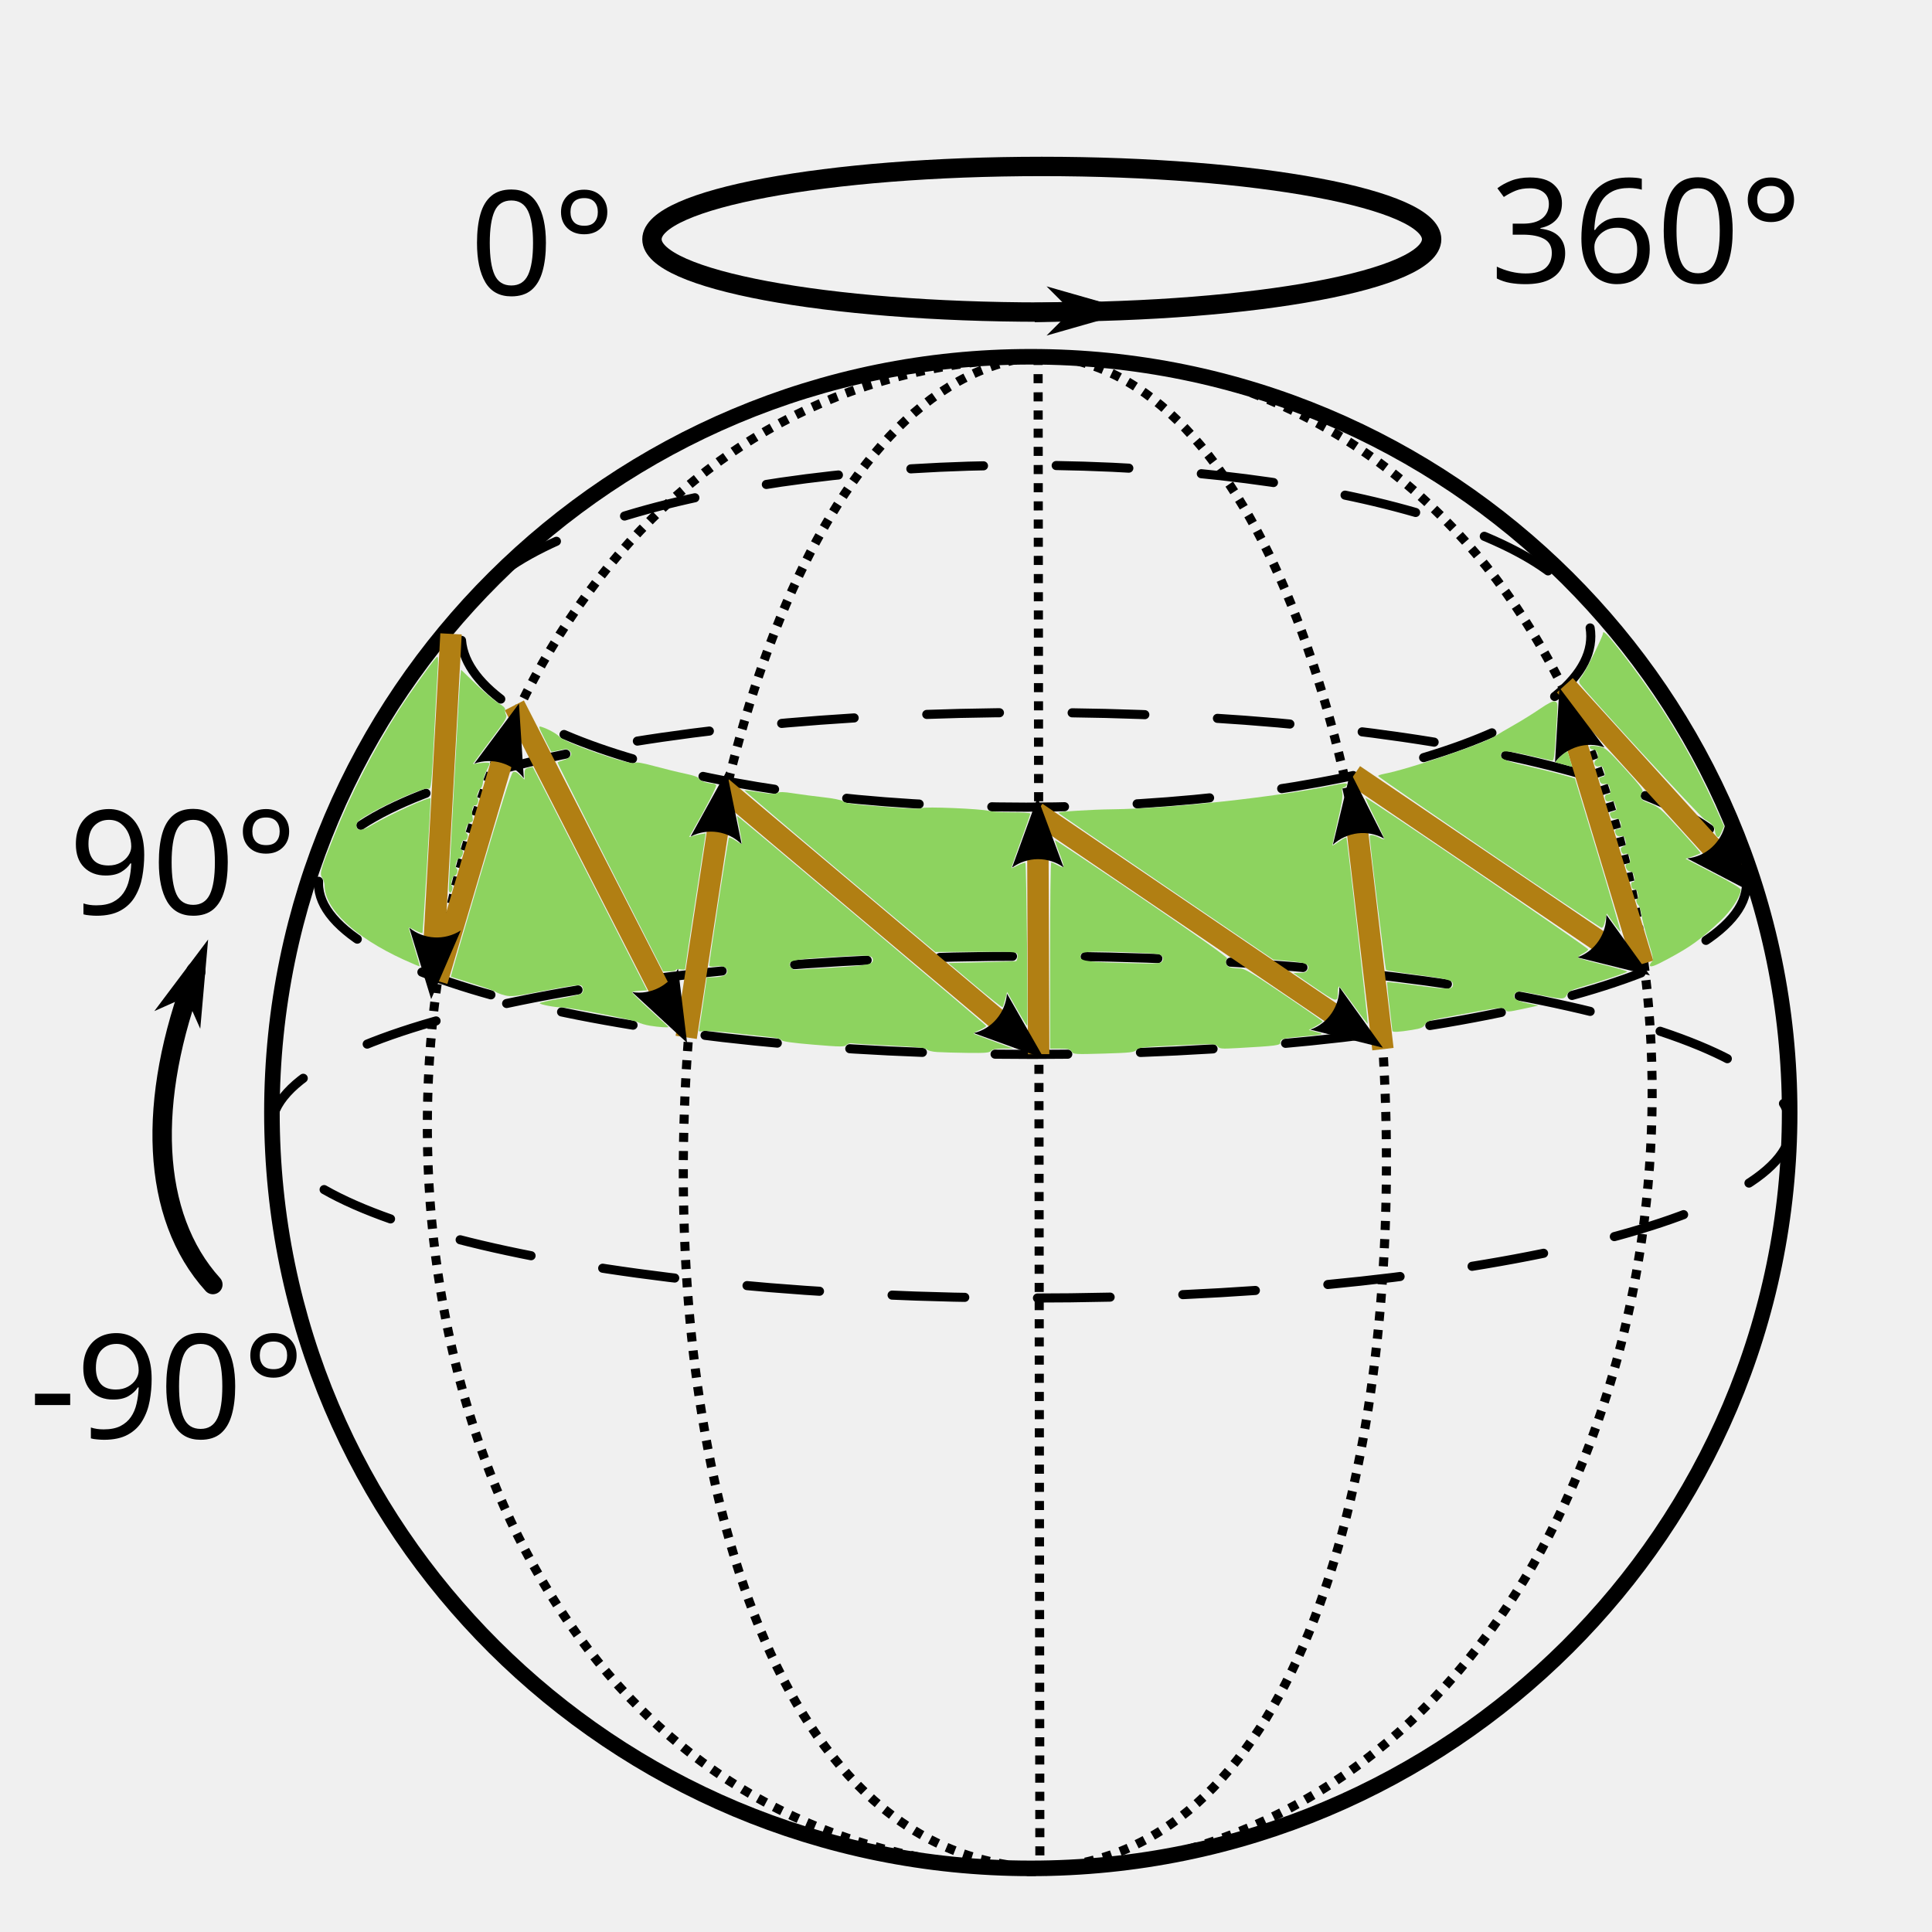
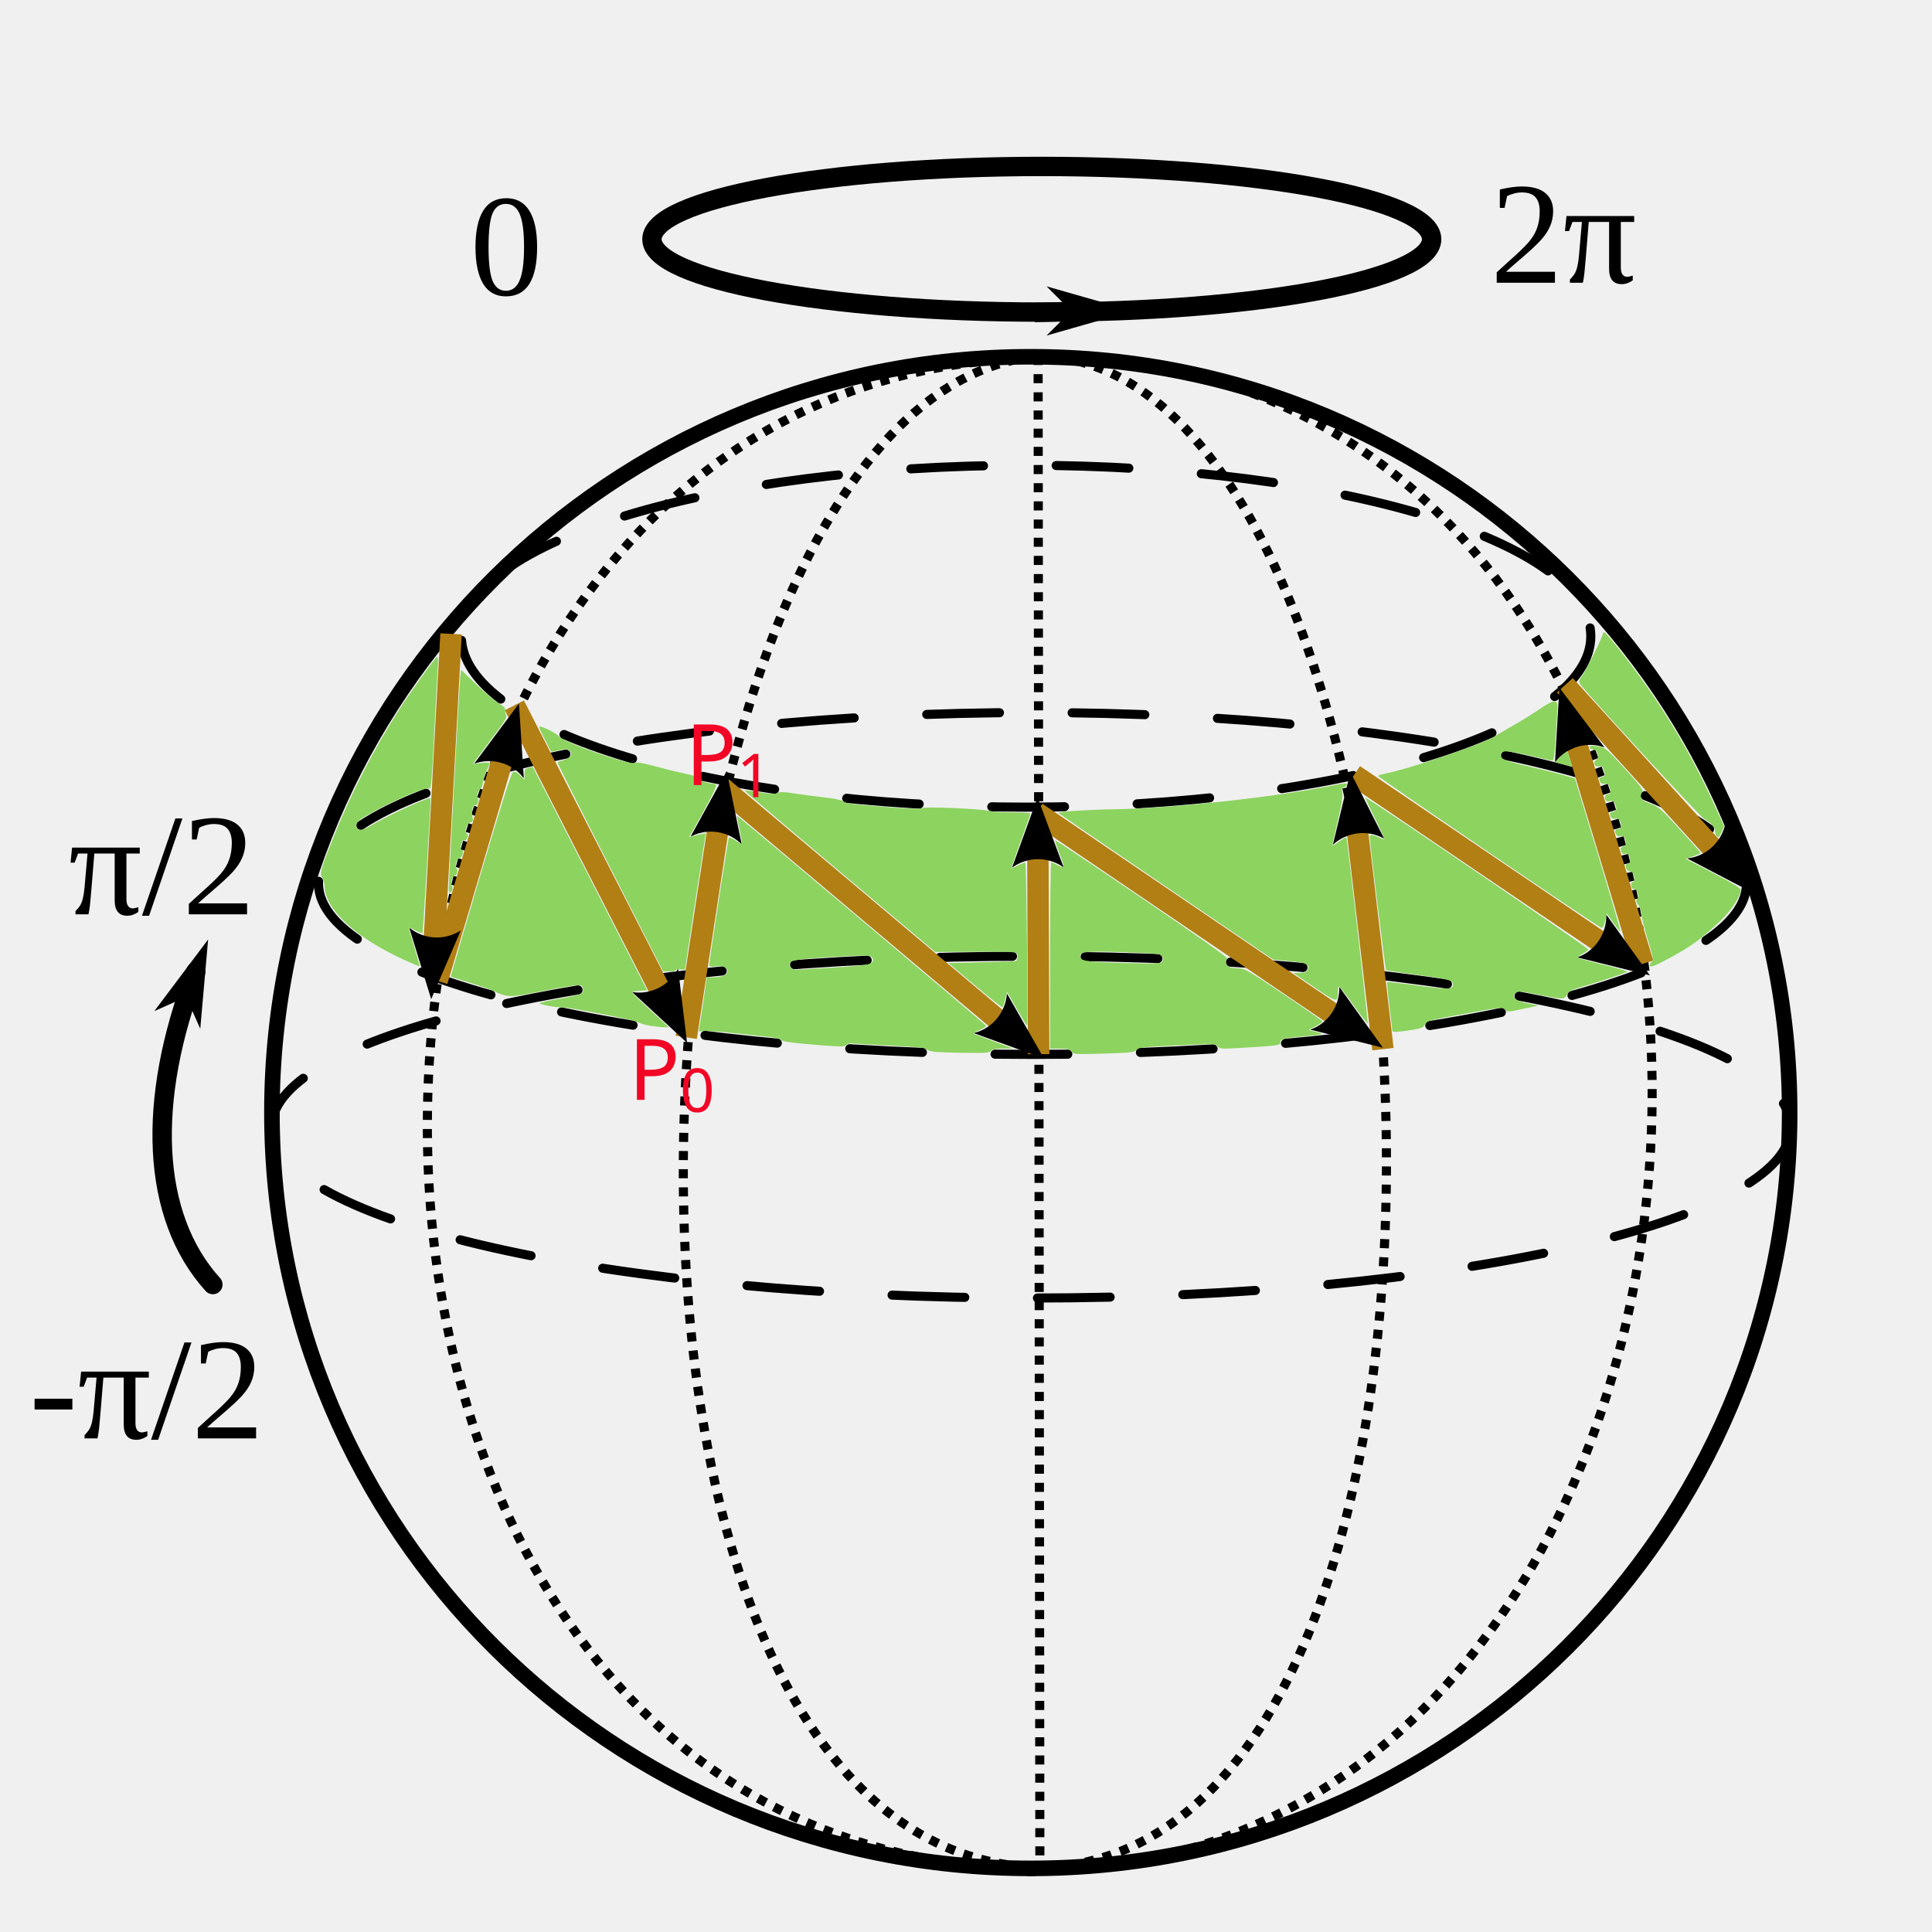
<svg xmlns="http://www.w3.org/2000/svg" width="318.898" height="318.898" id="svg2" version="1.1">
  <defs id="defs4">
    <marker orient="auto" refY="0" refX="0" id="Arrow1Send" style="overflow:visible">
      <path id="path3852" d="M 0,0 5,-5 -12.5,0 5,5 0,0 z" style="fill-rule:evenodd;stroke:#000000;stroke-width:1pt" transform="matrix(-0.2,0,0,-0.2,-1.2,0)" />
    </marker>
    <marker orient="auto" refY="0" refX="0" id="Arrow1Mend" style="overflow:visible">
      <path id="path3846" d="M 0,0 5,-5 -12.5,0 5,5 0,0 z" style="fill-rule:evenodd;stroke:#000000;stroke-width:1pt" transform="matrix(-0.4,0,0,-0.4,-4,0)" />
    </marker>
    <marker orient="auto" refY="0" refX="0" id="Arrow2Lstart" style="overflow:visible">
      <path id="path3855" style="fill-rule:evenodd;stroke-width:0.625;stroke-linejoin:round" d="M 8.719,4.034 -2.207,0.016 8.719,-4.002 c -1.745,2.372 -1.735,5.617 -6e-7,8.035 z" transform="matrix(1.1,0,0,1.1,1.1,0)" />
    </marker>
    <marker orient="auto" refY="0" refX="0" id="Legs" style="overflow:visible">
      <g id="g4036" transform="scale(-0.7,-0.7)">
        <g id="g4038" transform="matrix(0,-1,-1,0,20.70862,21.31391)">
          <path id="path4040" d="m 21.221,20.675 c -6.91,4.721 -2.455,6.607 -5.841,13.443" style="fill:none;stroke:#000000;stroke-width:1pt" />
          <path id="path4042" d="m 21.398,20.548 c -1.361,8.348 3.536,8.77 4.505,13.825" style="fill:none;stroke:#000000;stroke-width:1pt" />
        </g>
        <path id="path4044" d="m -14.09,-6.732 -0.922,4.043 3.963,-1.223 -3.041,-2.82 z" style="fill:#030300;fill-rule:evenodd;stroke-width:1pt" />
        <path id="path4046" d="m -15.216,4.557 1.874,3.7 2.267,-3.473 -4.141,-0.227 z" style="fill:#030300;fill-rule:evenodd;stroke-width:1pt" />
      </g>
    </marker>
    <marker orient="auto" refY="0" refX="0" id="EmptyDiamondS" style="overflow:visible">
      <path id="path3949" d="M 0,-7.071 -7.071,0 0,7.071 7.071,0 0,-7.071 z" style="fill:#ffffff;fill-rule:evenodd;stroke:#000000;stroke-width:1pt" transform="scale(0.2,0.2)" />
    </marker>
    <marker orient="auto" refY="0" refX="0" id="DotS" style="overflow:visible">
      <path id="path3904" d="m -2.5,-1 c 0,2.76 -2.24,5 -5,5 -2.76,0 -5,-2.24 -5,-5 0,-2.76 2.24,-5 5,-5 2.76,0 5,2.24 5,5 z" style="fill-rule:evenodd;stroke:#000000;stroke-width:1pt" transform="matrix(0.2,0,0,0.2,1.48,0.2)" />
    </marker>
    <marker orient="auto" refY="0" refX="0" id="Arrow2Send" style="overflow:visible">
      <path id="path3870" style="fill-rule:evenodd;stroke-width:0.625;stroke-linejoin:round" d="M 8.719,4.034 -2.207,0.016 8.719,-4.002 c -1.745,2.372 -1.735,5.617 -6e-7,8.035 z" transform="matrix(-0.3,0,0,-0.3,0.69,0)" />
    </marker>
    <marker orient="auto" refY="0" refX="0" id="Tail" style="overflow:visible">
      <g id="g3873" transform="scale(-1.2,-1.2)">
        <path id="path3875" d="M -3.805,-3.959 0.544,0" style="fill:none;stroke:#000000;stroke-width:0.8;stroke-linecap:round" />
        <path id="path3877" d="M -1.287,-3.959 3.062,0" style="fill:none;stroke:#000000;stroke-width:0.8;stroke-linecap:round" />
        <path id="path3879" d="M 1.305,-3.959 5.654,0" style="fill:none;stroke:#000000;stroke-width:0.8;stroke-linecap:round" />
        <path id="path3881" d="M -3.805,4.178 0.544,0.22" style="fill:none;stroke:#000000;stroke-width:0.8;stroke-linecap:round" />
        <path id="path3883" d="M -1.287,4.178 3.062,0.22" style="fill:none;stroke:#000000;stroke-width:0.8;stroke-linecap:round" />
        <path id="path3885" d="M 1.305,4.178 5.654,0.22" style="fill:none;stroke:#000000;stroke-width:0.8;stroke-linecap:round" />
      </g>
    </marker>
    <marker orient="auto" refY="0" refX="0" id="Arrow1Lend" style="overflow:visible">
      <path id="path3840" d="M 0,0 5,-5 -12.5,0 5,5 0,0 z" style="fill-rule:evenodd;stroke:#000000;stroke-width:1pt" transform="matrix(-0.8,0,0,-0.8,-10,0)" />
    </marker>
    <marker orient="auto" refY="0" refX="0" id="Arrow1Lstart" style="overflow:visible">
      <path id="path3837" d="M 0,0 5,-5 -12.5,0 5,5 0,0 z" style="fill-rule:evenodd;stroke:#000000;stroke-width:1pt" transform="matrix(0.8,0,0,0.8,10,0)" />
    </marker>
    <marker orient="auto" refY="0" refX="0" id="Arrow2Mend" style="overflow:visible">
      <path id="path3864" style="fill-rule:evenodd;stroke-width:0.625;stroke-linejoin:round" d="M 8.719,4.034 -2.207,0.016 8.719,-4.002 c -1.745,2.372 -1.735,5.617 -6e-7,8.035 z" transform="scale(-0.6,-0.6)" />
    </marker>
    <marker orient="auto" refY="0" refX="0" id="Arrow2Send-2" style="overflow:visible">
      <path id="path3870-4" style="fill-rule:evenodd;stroke-width:0.625;stroke-linejoin:round" d="M 8.719,4.034 -2.207,0.016 8.719,-4.002 c -1.745,2.372 -1.735,5.617 -6e-7,8.035 z" transform="matrix(-0.3,0,0,-0.3,0.69,0)" />
    </marker>
    <marker orient="auto" refY="0" refX="0" id="Arrow2Send-1" style="overflow:visible">
      <path id="path3870-7" style="fill-rule:evenodd;stroke-width:0.625;stroke-linejoin:round" d="M 8.719,4.034 -2.207,0.016 8.719,-4.002 c -1.745,2.372 -1.735,5.617 -6e-7,8.035 z" transform="matrix(-0.3,0,0,-0.3,0.69,0)" />
    </marker>
    <marker orient="auto" refY="0" refX="0" id="Arrow2Send-5" style="overflow:visible">
      <path id="path3870-2" style="fill-rule:evenodd;stroke-width:0.625;stroke-linejoin:round" d="M 8.719,4.034 -2.207,0.016 8.719,-4.002 c -1.745,2.372 -1.735,5.617 -6e-7,8.035 z" transform="matrix(-0.3,0,0,-0.3,0.69,0)" />
    </marker>
    <marker orient="auto" refY="0" refX="0" id="Arrow2Send-14" style="overflow:visible">
      <path id="path3870-23" style="fill-rule:evenodd;stroke-width:0.625;stroke-linejoin:round" d="M 8.719,4.034 -2.207,0.016 8.719,-4.002 c -1.745,2.372 -1.735,5.617 -6e-7,8.035 z" transform="matrix(-0.3,0,0,-0.3,0.69,0)" />
    </marker>
    <marker orient="auto" refY="0" refX="0" id="Arrow2Send-16" style="overflow:visible">
      <path id="path3870-8" style="fill-rule:evenodd;stroke-width:0.625;stroke-linejoin:round" d="M 8.719,4.034 -2.207,0.016 8.719,-4.002 c -1.745,2.372 -1.735,5.617 -6e-7,8.035 z" transform="matrix(-0.3,0,0,-0.3,0.69,0)" />
    </marker>
    <marker orient="auto" refY="0" refX="0" id="Arrow2Send-6" style="overflow:visible">
      <path id="path3870-1" style="fill-rule:evenodd;stroke-width:0.625;stroke-linejoin:round" d="M 8.719,4.034 -2.207,0.016 8.719,-4.002 c -1.745,2.372 -1.735,5.617 -6e-7,8.035 z" transform="matrix(-0.3,0,0,-0.3,0.69,0)" />
    </marker>
    <marker orient="auto" refY="0" refX="0" id="Arrow2Send-27" style="overflow:visible">
      <path id="path3870-9" style="fill-rule:evenodd;stroke-width:0.625;stroke-linejoin:round" d="M 8.719,4.034 -2.207,0.016 8.719,-4.002 c -1.745,2.372 -1.735,5.617 -6e-7,8.035 z" transform="matrix(-0.3,0,0,-0.3,0.69,0)" />
    </marker>
    <marker orient="auto" refY="0" refX="0" id="Arrow2Send-12" style="overflow:visible">
      <path id="path3870-3" style="fill-rule:evenodd;stroke-width:0.625;stroke-linejoin:round" d="M 8.719,4.034 -2.207,0.016 8.719,-4.002 c -1.745,2.372 -1.735,5.617 -6e-7,8.035 z" transform="matrix(-0.3,0,0,-0.3,0.69,0)" />
    </marker>
    <marker orient="auto" refY="0" refX="0" id="Arrow2Send-4" style="overflow:visible">
      <path id="path3870-11" style="fill-rule:evenodd;stroke-width:0.625;stroke-linejoin:round" d="M 8.719,4.034 -2.207,0.016 8.719,-4.002 c -1.745,2.372 -1.735,5.617 -6e-7,8.035 z" transform="matrix(-0.3,0,0,-0.3,0.69,0)" />
    </marker>
    <marker orient="auto" refY="0" refX="0" id="Arrow2Send-7" style="overflow:visible">
      <path id="path3870-42" style="fill-rule:evenodd;stroke-width:0.625;stroke-linejoin:round" d="M 8.719,4.034 -2.207,0.016 8.719,-4.002 c -1.745,2.372 -1.735,5.617 -6e-7,8.035 z" transform="matrix(-0.3,0,0,-0.3,0.69,0)" />
    </marker>
    <marker orient="auto" refY="0" refX="0" id="Arrow2Send-79" style="overflow:visible">
      <path id="path3870-31" style="fill-rule:evenodd;stroke-width:0.625;stroke-linejoin:round" d="M 8.719,4.034 -2.207,0.016 8.719,-4.002 c -1.745,2.372 -1.735,5.617 -6e-7,8.035 z" transform="matrix(-0.3,0,0,-0.3,0.69,0)" />
    </marker>
    <marker orient="auto" refY="0" refX="0" id="Arrow1Send-8" style="overflow:visible">
      <path id="path3852-9" d="M 0,0 5,-5 -12.5,0 5,5 0,0 z" style="fill-rule:evenodd;stroke:#000000;stroke-width:1pt" transform="matrix(-0.2,0,0,-0.2,-1.2,0)" />
    </marker>
  </defs>
  <g id="layer1" transform="translate(0,-733.4632)">
    <path style="fill:none;stroke:#000000;stroke-width:2.569;stroke-linecap:round;stroke-linejoin:round;stroke-miterlimit:4;stroke-opacity:1;stroke-dasharray:none;stroke-dashoffset:0" id="path2985" d="m 338.401,188.177 c 0,68.9 -56.08,124.754 -125.259,124.754 -69.179,0 -125.259,-55.854 -125.259,-124.754 0,-68.9 56.08,-124.754 125.259,-124.754 69.179,0 125.259,55.854 125.259,124.754 z" transform="translate(-43,728.9286)" />
    <path style="fill:none;stroke:#000000;stroke-width:1.5;stroke-linecap:butt;stroke-linejoin:miter;stroke-miterlimit:4;stroke-opacity:1;stroke-dasharray:1.5, 1.5;stroke-dashoffset:0" d="m 169.5,1042.362 c 132.857,0 141.786,-250 1.429,-250.357" id="path2989" />
    <path style="fill:none;stroke:#000000;stroke-width:1.5;stroke-linecap:round;stroke-linejoin:round;stroke-miterlimit:4;stroke-opacity:1;stroke-dasharray:12, 12;stroke-dashoffset:0" id="path2991" d="m 334.286,191.291 c 0,15.582 -56.124,28.214 -125.357,28.214 -69.233,0 -125.357,-12.632 -125.357,-28.214 0,-15.582 56.124,-28.214 125.357,-28.214 69.233,0 125.357,12.632 125.357,28.214 z" transform="translate(-38.71429,728.2143)" />
    <path style="fill:none;stroke:#000000;stroke-width:1.5;stroke-linecap:round;stroke-linejoin:round;stroke-miterlimit:4;stroke-opacity:1;stroke-dasharray:12, 12;stroke-dashoffset:0" id="path2991-1" d="m 326.786,191.291 c 0,15.582 -52.766,28.214 -117.857,28.214 -65.091,0 -117.857,-12.632 -117.857,-28.214 0,-15.582 52.766,-28.214 117.857,-28.214 65.091,0 117.857,12.632 117.857,28.214 z" transform="translate(-38.5,688)" />
    <path style="fill:none;stroke:#000000;stroke-width:1.5;stroke-linecap:round;stroke-linejoin:round;stroke-miterlimit:4;stroke-opacity:1;stroke-dasharray:12, 12;stroke-dashoffset:0" id="path2991-7" d="m 302.143,191.291 c 0,15.582 -41.733,28.214 -93.214,28.214 -51.481,0 -93.214,-12.632 -93.214,-28.214 0,-15.582 41.733,-28.214 93.214,-28.214 51.481,0 93.214,12.632 93.214,28.214 z" transform="translate(-39.56298,647.1876)" />
    <path style="fill:none;stroke:#000000;stroke-width:1.5;stroke-linecap:butt;stroke-linejoin:miter;stroke-miterlimit:4;stroke-opacity:1;stroke-dasharray:1.5, 1.5;stroke-dashoffset:0" d="m 170.209,1041.783 c 85,0.357 70.902,-249.599 0.545,-249.599" id="path2989-4" />
    <path style="fill:none;stroke:#000000;stroke-width:1.5;stroke-linecap:butt;stroke-linejoin:miter;stroke-miterlimit:4;stroke-opacity:1;stroke-dasharray:1.5, 1.5;stroke-dashoffset:0" d="M 172.664,1041.846 C 34.093,1043.275 38.611,791.826 173.611,792.541" id="path2989-0" />
    <path style="fill:none;stroke:#000000;stroke-width:1.5;stroke-linecap:butt;stroke-linejoin:miter;stroke-miterlimit:4;stroke-opacity:1;stroke-dasharray:1.5, 1.5;stroke-dashoffset:0" d="M 172.268,1041.767 C 84.768,1040.338 101.011,792.146 174.225,792.146" id="path2989-0-9" />
    <path style="fill:none;stroke:#000000;stroke-width:1.5;stroke-linecap:butt;stroke-linejoin:miter;stroke-miterlimit:4;stroke-opacity:1;stroke-dasharray:1.5, 1.5;stroke-dashoffset:0" d="m 171.349,792.216 0.294,249.789" id="path3829" />
    <path style="fill:none;stroke:#b17f13;stroke-width:3.534;stroke-linecap:butt;stroke-linejoin:miter;stroke-miterlimit:4;stroke-opacity:1;stroke-dasharray:none;marker-start:none;marker-mid:none;marker-end:url(#Arrow2Send)" d="m 258.295,846.577 27.902,30.768" id="path3831-5-54-9" />
    <path style="fill:none;stroke:#b17f13;stroke-width:3.534;stroke-linecap:butt;stroke-linejoin:miter;stroke-miterlimit:4;stroke-opacity:1;stroke-dasharray:none;marker-start:none;marker-mid:none;marker-end:url(#Arrow2Send)" d="M 271.2,892.539 258.797,851.536" id="path3831-5-54-7" />
    <path style="fill:none;stroke:#b17f13;stroke-width:3.534;stroke-linecap:butt;stroke-linejoin:miter;stroke-miterlimit:4;stroke-opacity:1;stroke-dasharray:none;marker-start:none;marker-mid:none;marker-end:url(#Arrow2Send)" d="m 223.496,861.38 44.873,30.415" id="path3831-5-8" />
    <path style="fill:none;stroke:#b17f13;stroke-width:3.534;stroke-linecap:butt;stroke-linejoin:miter;stroke-miterlimit:4;stroke-opacity:1;stroke-dasharray:none;marker-start:none;marker-mid:none;marker-end:url(#Arrow2Send)" d="m 228.269,906.635 -4.801,-41.003" id="path3831-5-5" />
    <path style="fill:none;stroke:#b17f13;stroke-width:3.534;stroke-linecap:butt;stroke-linejoin:miter;stroke-miterlimit:4;stroke-opacity:1;stroke-dasharray:none;marker-start:none;marker-mid:none;marker-end:url(#Arrow2Send)" d="m 171.067,867.59 53.232,36.14" id="path3831-5-2" />
    <path style="fill:none;stroke:#b17f13;stroke-width:3.534;stroke-linecap:butt;stroke-linejoin:miter;stroke-miterlimit:4;stroke-opacity:1;stroke-dasharray:none;marker-start:none;marker-mid:none;marker-end:url(#Arrow2Send)" d="m 171.442,907.465 -0.143,-37.61" id="path3831-5-7" />
    <path style="fill:none;stroke:#b17f13;stroke-width:3.534;stroke-linecap:butt;stroke-linejoin:miter;stroke-miterlimit:4;stroke-opacity:1;stroke-dasharray:none;marker-start:none;marker-mid:none;marker-end:url(#Arrow2Send)" d="m 119.192,863.465 49.47,41.661" id="path3831-5-1" />
    <path style="fill:none;stroke:#b17f13;stroke-width:3.534;stroke-linecap:butt;stroke-linejoin:miter;stroke-miterlimit:4;stroke-opacity:1;stroke-dasharray:none;marker-start:none;marker-mid:none;marker-end:url(#Arrow2Send)" d="m 113.268,904.69 5.982,-39.235" id="path3831-5" />
    <path style="fill:none;stroke:#b17f13;stroke-width:3.534;stroke-linecap:butt;stroke-linejoin:miter;stroke-miterlimit:4;stroke-opacity:1;stroke-dasharray:none;marker-start:none;marker-mid:none;marker-end:url(#Arrow2Send)" d="m 84.903,849.89 26.311,51.451" id="path3831-5-54" />
    <path style="fill:none;stroke:#b17f13;stroke-width:3.534;stroke-linecap:butt;stroke-linejoin:miter;stroke-miterlimit:4;stroke-opacity:1;stroke-dasharray:none;marker-start:none;marker-mid:none;marker-end:url(#Arrow2Send)" d="m 72.149,895.367 12.169,-41.18" id="path3831-5-54-3" />
    <path style="fill:none;stroke:#b17f13;stroke-width:3.534;stroke-linecap:butt;stroke-linejoin:miter;stroke-miterlimit:4;stroke-opacity:1;stroke-dasharray:none;marker-start:none;marker-mid:none;marker-end:url(#Arrow2Send)" d="m 74.447,838.092 -3.033,55.517" id="path3831-5-54-38" />
    <path style="fill:none;stroke:none" d="m 51.25,878.791 c 9.25,36.75 220.75,40.75 237.25,1.75" id="path7086" />
    <path style="fill:none;stroke:none" d="m 73.875,837.13 c 4.5,35.5 179.75,43.5 190.75,-1.25" id="path7086-8" />
    <path style="fill:#8dd35f;fill-opacity:1;fill-rule:nonzero;stroke:none" d="m 154.721,907.117 c -0.88,-0.054 -1.591,-0.234 -1.75,-0.441 -0.204,-0.266 -1.634,-0.414 -6.017,-0.62 -3.163,-0.149 -5.995,-0.323 -6.294,-0.387 -0.299,-0.064 -0.717,0.056 -0.927,0.267 -0.344,0.344 -0.9,0.34 -5.456,-0.038 -3.468,-0.288 -5.133,-0.522 -5.263,-0.74 -0.105,-0.176 -0.78,-0.383 -1.5,-0.461 -0.72,-0.078 -3.432,-0.379 -6.025,-0.668 -2.593,-0.29 -5.052,-0.459 -5.464,-0.377 -0.678,0.136 -0.737,0.096 -0.622,-0.412 0.07,-0.309 0.383,-2.333 0.696,-4.499 l 0.569,-3.938 1.018,-0.025 c 1.49,-0.036 2.254,-0.31 2.356,-0.845 0.142,-0.738 -0.626,-1.133 -1.873,-0.962 -0.833,0.114 -1.091,0.068 -1.095,-0.197 -0.01,-0.731 3.091,-20.856 3.241,-21.031 0.087,-0.101 0.584,0.106 1.105,0.46 0.521,0.354 0.986,0.606 1.033,0.559 0.047,-0.047 -0.121,-1.097 -0.374,-2.334 -0.253,-1.237 -0.439,-2.269 -0.415,-2.294 0.076,-0.076 41.035,34.45 41.111,34.655 0.039,0.106 -0.467,0.426 -1.125,0.711 -0.78,0.338 -1.066,0.567 -0.821,0.659 0.206,0.077 1.725,0.641 3.375,1.253 l 3,1.113 -1.657,0.014 c -1.154,0.01 -1.751,0.128 -1.968,0.389 -0.253,0.305 -0.967,0.366 -3.843,0.328 -1.943,-0.026 -4.199,-0.088 -5.014,-0.139 l 0,10e-6 z M 137.419,893.181 c 5.8,-0.354 6.659,-0.515 6.659,-1.253 0,-0.841 -0.588,-0.883 -6.887,-0.492 -5.931,0.368 -6.863,0.534 -6.863,1.222 0,0.367 0.512,0.896 0.863,0.89 0.144,-0.002 2.947,-0.168 6.228,-0.368 l 0,0 z" id="path7122" />
    <path style="fill:#8dd35f;fill-opacity:1;fill-rule:nonzero;stroke:none" d="m 167.831,899.999 -1.599,-2.804 -0.306,1.2 c -0.168,0.66 -0.363,1.258 -0.433,1.328 -0.07,0.07 -2.113,-1.543 -4.54,-3.584 l -4.412,-3.711 5.582,-0.137 c 3.07,-0.075 5.598,-0.16 5.617,-0.188 0.209,-0.294 0.295,-0.875 0.176,-1.185 -0.128,-0.335 -1.025,-0.381 -6.843,-0.353 l -6.696,0.032 -15.789,-13.299 c -8.684,-7.314 -15.753,-13.335 -15.709,-13.379 0.044,-0.044 1.186,0.101 2.539,0.322 1.878,0.307 2.567,0.334 2.917,0.116 0.347,-0.217 0.991,-0.203 2.664,0.059 1.213,0.19 3.443,0.482 4.956,0.65 1.512,0.168 2.919,0.446 3.125,0.618 0.497,0.415 1.422,0.539 7.573,1.012 3.35,0.258 5.305,0.314 5.5,0.16 0.365,-0.29 9.923,0.107 11.07,0.46 0.422,0.13 2.138,0.237 3.812,0.237 1.675,0 3.045,0.09 3.045,0.2 0,0.11 -0.719,2.163 -1.598,4.562 -0.879,2.399 -1.567,4.396 -1.53,4.436 0.037,0.041 0.536,-0.17 1.109,-0.468 0.572,-0.298 1.109,-0.474 1.193,-0.391 0.171,0.171 0.457,26.91 0.288,26.91 -0.06,0 -0.829,-1.262 -1.709,-2.804 z" id="path7124" />
    <path style="fill:#8dd35f;fill-opacity:1;fill-rule:nonzero;stroke:none" d="m 176.876,907.035 c -0.247,-0.396 -0.592,-0.482 -1.924,-0.482 l -1.623,0 0,-15.375 c 0,-8.456 0.086,-15.375 0.191,-15.375 0.105,0 0.611,0.225 1.125,0.5 1.157,0.62 1.169,0.475 0.177,-2.103 -0.416,-1.081 -0.718,-2.006 -0.669,-2.054 0.048,-0.048 6.511,4.27 14.362,9.597 8.873,6.02 14.187,9.775 14.044,9.922 -0.386,0.4 -0.256,1.106 0.254,1.379 0.266,0.142 0.983,0.259 1.594,0.259 1.024,0 1.609,0.336 7.506,4.312 3.518,2.372 6.4,4.378 6.406,4.458 0.006,0.08 -0.507,0.43 -1.138,0.777 l -1.148,0.631 1.211,0.316 c 1.482,0.386 1.424,0.406 -2.216,0.742 -3.356,0.31 -3.698,0.403 -3.698,1.005 0,0.475 -0.619,0.555 -7.07,0.917 -2.662,0.149 -2.977,0.122 -3.275,-0.286 -0.312,-0.427 -0.659,-0.436 -6.68,-0.159 -5.623,0.259 -6.394,0.344 -6.733,0.748 -0.338,0.403 -0.959,0.473 -5.388,0.604 -4.76,0.14 -5.021,0.124 -5.307,-0.335 l 0,0 z m 14.94,-14.841 c 0.21,-0.254 0.223,-0.499 0.043,-0.835 -0.228,-0.426 -0.672,-0.494 -4.205,-0.64 -6.867,-0.285 -9.067,-0.227 -9.248,0.243 -0.465,1.212 0.318,1.325 10.58,1.538 1.945,0.04 2.601,-0.031 2.83,-0.306 z" id="path7126" />
    <path style="fill:#8dd35f;fill-opacity:1;fill-rule:nonzero;stroke:none" d="m 223.445,899.422 c -1.226,-1.716 -2.316,-3.119 -2.422,-3.119 -0.106,0 -0.195,0.422 -0.197,0.938 -0.007,1.76 -0.164,1.727 -3.876,-0.811 l -3.474,-2.376 1.043,0 c 0.761,0 1.11,-0.126 1.292,-0.465 0.488,-0.911 -0.159,-1.232 -2.982,-1.483 l -2.625,-0.233 -17.795,-12.094 c -9.787,-6.651 -17.764,-12.124 -17.727,-12.162 0.196,-0.196 5.527,-0.535 9.022,-0.573 9.367,-0.102 26.929,-2.012 36.312,-3.949 1.823,-0.376 2.312,-0.408 2.312,-0.151 0,0.179 -0.21,0.393 -0.467,0.474 -0.379,0.12 -0.436,0.301 -0.303,0.953 0.112,0.546 -0.134,2.047 -0.767,4.676 -0.512,2.129 -0.893,3.91 -0.846,3.957 0.047,0.047 0.572,-0.267 1.166,-0.697 0.594,-0.431 1.108,-0.692 1.14,-0.581 0.151,0.513 3.597,30.638 3.514,30.721 -0.052,0.052 -1.097,-1.309 -2.323,-3.025 l 0,0 z" id="path7128" />
    <path style="fill:#8dd35f;fill-opacity:1;fill-rule:nonzero;stroke:none" d="m 229.826,903.616 c -0.002,-0.103 -0.217,-1.931 -0.479,-4.062 -0.262,-2.131 -0.43,-3.921 -0.374,-3.978 0.056,-0.057 2.363,0.202 5.126,0.575 5.109,0.689 5.729,0.665 5.729,-0.222 0,-0.663 -0.815,-0.88 -5.766,-1.536 -2.81,-0.372 -5.185,-0.741 -5.277,-0.821 -0.127,-0.109 -2.707,-21.152 -2.707,-22.082 0,-0.31 0.727,-0.212 1.536,0.206 0.418,0.216 0.813,0.341 0.878,0.277 0.064,-0.064 -0.628,-1.603 -1.538,-3.42 -0.91,-1.817 -1.61,-3.348 -1.556,-3.403 0.175,-0.175 36.808,24.767 36.758,25.028 -0.026,0.138 -0.455,0.462 -0.954,0.721 -0.499,0.259 -0.815,0.554 -0.703,0.656 0.112,0.102 1.976,0.618 4.142,1.146 2.166,0.529 3.938,1.039 3.938,1.133 0,0.166 -3.821,1.449 -7.75,2.603 -1.488,0.437 -1.942,0.686 -2.201,1.208 -0.408,0.822 -0.6,0.822 -4.751,-0.006 -3.004,-0.599 -3.365,-0.626 -3.715,-0.277 -0.708,0.708 -0.061,1.275 1.941,1.7 l 1.814,0.385 -2.577,0.555 c -2.391,0.515 -2.599,0.525 -2.882,0.139 -0.364,-0.498 -0.577,-0.475 -7.839,0.861 -4.698,0.864 -5.11,0.982 -5.416,1.554 -0.278,0.519 -0.627,0.667 -2.165,0.914 -2.196,0.354 -3.208,0.4 -3.212,0.146 l 0,-10e-6 z" id="path7130" />
    <path style="fill:#8dd35f;fill-opacity:1;fill-rule:nonzero;stroke:none" d="m 266.299,885.79 -1.083,-1.544 -0.27,1.216 c -0.174,0.787 -0.387,1.19 -0.602,1.143 -0.551,-0.122 -36.989,-24.894 -36.879,-25.072 0.056,-0.091 0.47,-0.235 0.92,-0.321 4.213,-0.805 16.468,-4.97 18.443,-6.267 0.481,-0.316 1.887,-1.146 3.125,-1.844 1.238,-0.698 3.137,-1.88 4.221,-2.626 1.327,-0.914 2.134,-1.315 2.469,-1.227 0.471,0.123 0.49,0.274 0.338,2.78 -0.433,7.172 -0.42,7.082 -1,6.948 -7.29,-1.693 -7.963,-1.779 -8.242,-1.053 -0.281,0.732 0.565,1.119 4.353,1.991 2.139,0.493 4.783,1.151 5.875,1.464 l 1.985,0.569 3.813,12.594 c 2.097,6.927 3.769,12.638 3.714,12.693 -0.054,0.054 -0.586,-0.596 -1.182,-1.445 l 0,0 z" id="path7132" />
    <path style="fill:#8dd35f;fill-opacity:1;fill-rule:nonzero;stroke:none" d="m 272.329,892.785 c 0,-0.166 0.155,-0.427 0.345,-0.579 0.288,-0.232 0.186,-0.793 -0.619,-3.403 -0.53,-1.719 -1.029,-3.674 -1.11,-4.345 -0.08,-0.671 -0.308,-1.382 -0.506,-1.58 -0.397,-0.397 -0.486,-1.075 -0.142,-1.075 0.12,0 0.141,-0.366 0.047,-0.812 -0.115,-0.546 -0.3,-0.791 -0.564,-0.746 -0.247,0.042 -0.437,-0.166 -0.512,-0.562 -0.081,-0.423 -0.009,-0.629 0.22,-0.629 0.369,0 0.417,-0.312 0.183,-1.188 -0.085,-0.316 -0.346,-0.562 -0.595,-0.562 -0.409,0 -0.748,-0.462 -0.748,-1.02 0,-0.126 0.169,-0.23 0.375,-0.23 0.223,0 0.373,-0.227 0.371,-0.562 -0.005,-0.807 -0.378,-1.286 -0.856,-1.103 -0.28,0.108 -0.475,-0.019 -0.617,-0.401 -0.166,-0.447 -0.096,-0.608 0.346,-0.808 0.478,-0.216 0.524,-0.357 0.341,-1.039 -0.173,-0.64 -0.312,-0.763 -0.737,-0.652 -0.307,0.08 -0.616,-0.007 -0.745,-0.211 -0.367,-0.579 -0.257,-0.973 0.272,-0.973 0.353,0 0.499,-0.165 0.496,-0.562 -0.006,-0.835 -0.357,-1.241 -0.993,-1.147 -0.397,0.059 -0.626,-0.077 -0.768,-0.456 -0.166,-0.444 -0.094,-0.567 0.407,-0.692 0.676,-0.17 0.719,-0.319 0.362,-1.258 -0.198,-0.52 -0.362,-0.618 -0.841,-0.498 -0.42,0.105 -0.642,0.027 -0.755,-0.267 -0.196,-0.511 0.003,-0.871 0.482,-0.871 0.39,0 0.44,-0.302 0.199,-1.201 -0.117,-0.438 -0.304,-0.558 -0.78,-0.5 -0.453,0.055 -0.681,-0.073 -0.826,-0.463 -0.164,-0.44 -0.093,-0.567 0.385,-0.686 0.543,-0.136 0.566,-0.21 0.318,-1.018 -0.223,-0.725 -0.359,-0.848 -0.818,-0.732 -0.736,0.185 -1.081,-0.626 -0.459,-1.08 0.577,-0.422 0.186,-1.693 -0.521,-1.695 -0.26,-5.8e-4 -0.519,-0.141 -0.577,-0.312 -0.115,-0.344 0.339,-0.384 1.735,-0.154 0.795,0.131 1.358,0.634 4.09,3.644 2.324,2.561 3.094,3.566 2.891,3.77 -0.153,0.153 -0.278,0.527 -0.278,0.832 0,0.449 0.291,0.665 1.537,1.137 1.418,0.537 1.803,0.874 4.938,4.309 1.87,2.049 3.4,3.783 3.4,3.853 0,0.07 -0.557,0.314 -1.238,0.542 l -1.238,0.414 4.549,2.357 c 2.997,1.553 4.55,2.493 4.551,2.755 0.004,1.045 -1.573,3.462 -3.339,5.12 -3.383,3.175 -4.8,4.204 -8.66,6.289 -2.228,1.204 -3,1.474 -3,1.05 l 0,0 z" id="path7134" />
    <path style="fill:#8dd35f;fill-opacity:1;fill-rule:nonzero;stroke:none" d="m 283.391,871.519 c -0.172,-0.174 -0.312,-0.574 -0.312,-0.891 0,-0.658 -0.638,-1.375 -1.724,-1.936 -0.672,-0.347 -19.805,-21.141 -20.549,-22.333 -0.257,-0.412 -0.205,-0.619 0.336,-1.334 0.635,-0.841 3.437,-6.535 3.437,-6.986 0,-0.591 0.564,-0.047 2.544,2.452 6.7,8.458 11.797,16.815 16.178,26.526 l 1.277,2.831 -0.437,0.993 c -0.351,0.797 -0.499,0.931 -0.75,0.678 z" id="path7136" />
    <path style="fill:#8dd35f;fill-opacity:1;fill-rule:nonzero;stroke:none" d="m 100.704,876.625 c -4.812,-9.44 -8.714,-17.228 -8.67,-17.305 0.044,-0.078 0.482,-0.254 0.973,-0.392 1.161,-0.326 1.59,-0.963 1.028,-1.525 -0.359,-0.359 -0.571,-0.372 -1.697,-0.102 -0.708,0.17 -1.324,0.268 -1.369,0.218 -0.045,-0.05 -0.552,-1.028 -1.125,-2.174 -0.984,-1.966 -1.01,-2.074 -0.467,-1.905 1.056,0.327 2.572,1.16 2.951,1.623 0.798,0.974 11.731,4.783 12.441,4.335 0.283,-0.178 1.219,-0.026 3.289,0.535 1.592,0.431 3.878,0.99 5.082,1.242 1.39,0.291 2.188,0.576 2.188,0.782 0,0.314 1.438,0.843 2.298,0.846 0.233,7.7e-4 0.493,0.115 0.579,0.254 0.134,0.217 -1.684,3.764 -3.834,7.477 l -0.639,1.104 0.611,-0.176 c 0.336,-0.097 0.956,-0.24 1.378,-0.317 l 0.767,-0.141 -1.699,11.088 c -0.935,6.098 -1.702,11.186 -1.705,11.307 -0.003,0.12 -0.343,0.151 -0.756,0.069 -0.423,-0.085 -0.75,-0.044 -0.75,0.094 0,0.134 -0.478,0.241 -1.062,0.237 l -1.062,-0.007 -8.75,-17.164 0,0 z" id="path7138" />
    <path style="fill:#8dd35f;fill-opacity:1;fill-rule:nonzero;stroke:none" d="m 107.329,902.777 c -0.756,-0.12 -1.664,-0.382 -2.017,-0.583 -0.699,-0.398 -11.391,-2.482 -12.608,-2.457 -1.045,0.021 -3.625,-0.465 -3.625,-0.683 0,-0.099 1.491,-0.434 3.312,-0.743 1.822,-0.31 3.465,-0.707 3.651,-0.883 0.213,-0.201 0.272,-0.527 0.161,-0.879 -0.165,-0.52 -0.277,-0.547 -1.588,-0.393 -0.776,0.091 -3.369,0.552 -5.763,1.025 -3.798,0.75 -4.499,0.824 -5.5,0.58 -0.631,-0.153 -1.316,-0.415 -1.522,-0.581 -0.206,-0.166 -1.95,-0.787 -3.875,-1.379 -1.925,-0.592 -3.525,-1.093 -3.554,-1.113 -0.03,-0.02 2.169,-7.559 4.886,-16.753 3.344,-11.315 5.076,-16.802 5.358,-16.98 0.329,-0.208 0.577,-0.11 1.176,0.464 l 0.759,0.727 0,-0.895 c 0,-0.757 0.101,-0.92 0.654,-1.059 0.36,-0.09 0.685,-0.131 0.722,-0.09 0.037,0.041 4.295,8.343 9.463,18.45 l 9.396,18.375 -1.242,0.076 c -0.683,0.042 -1.242,0.161 -1.242,0.266 0,0.105 1.35,1.418 3,2.919 1.65,1.501 3,2.759 3,2.797 0,0.124 -1.604,0.013 -3,-0.208 z" id="path7140" />
    <path style="fill:#8dd35f;fill-opacity:1;fill-rule:nonzero;stroke:none" d="m 66.567,891.835 c -7.951,-3.646 -12.989,-8.364 -12.989,-12.162 0,-0.417 -0.177,-1.011 -0.393,-1.32 -0.477,-0.682 -0.32,-1.24 1.956,-6.925 2.839,-7.093 6.601,-14.385 10.77,-20.875 1.853,-2.885 5.82,-8.41 6.211,-8.652 0.207,-0.128 0.242,0.422 0.127,2.051 -0.086,1.224 -0.332,5.714 -0.546,9.976 -0.467,9.284 -0.53,9.896 -1.002,9.715 -0.699,-0.268 -6.918,2.462 -10.435,4.581 -1.099,0.662 -1.438,1.005 -1.438,1.456 0,0.996 0.832,1.011 2.439,0.043 2.923,-1.76 9.815,-4.896 9.809,-4.463 -0.022,1.64 -1.254,22.132 -1.335,22.213 -0.063,0.063 -0.571,-0.119 -1.129,-0.403 -0.558,-0.285 -1.063,-0.517 -1.122,-0.517 -0.059,0 0.332,1.423 0.869,3.163 0.537,1.74 0.941,3.198 0.899,3.24 -0.043,0.043 -1.253,-0.462 -2.691,-1.121 l 0,0 z" id="path7142" />
    <path style="fill:#8dd35f;fill-opacity:1;fill-rule:nonzero;stroke:none" d="m 74.075,880.241 c -0.007,-1.186 1.778,-34.118 1.905,-35.14 l 0.134,-1.077 2.57,2.475 c 1.414,1.362 3.065,2.752 3.67,3.089 0.732,0.408 1.075,0.757 1.026,1.041 -0.041,0.235 0.032,0.617 0.161,0.848 0.183,0.328 -0.161,0.946 -1.567,2.811 -0.991,1.315 -2.278,3.039 -2.859,3.832 l -1.057,1.441 1.385,-0.163 c 0.777,-0.091 1.385,-0.064 1.385,0.063 0,0.124 -0.231,0.656 -0.512,1.181 -0.282,0.526 -0.543,1.349 -0.581,1.829 -0.038,0.48 -0.194,0.951 -0.347,1.046 -0.39,0.241 -0.834,1.492 -0.584,1.647 0.336,0.208 0.01,1.369 -0.346,1.232 -0.415,-0.159 -0.673,0.881 -0.47,1.898 0.132,0.66 0.073,0.811 -0.362,0.925 -0.584,0.153 -1.03,1.537 -0.585,1.813 0.386,0.238 0.061,1.266 -0.351,1.108 -0.221,-0.085 -0.413,0.158 -0.557,0.705 -0.156,0.591 -0.134,0.856 0.075,0.908 0.442,0.111 0.137,1.238 -0.371,1.371 -0.494,0.129 -0.854,1.468 -0.461,1.711 0.326,0.202 0.009,1.228 -0.356,1.152 -0.321,-0.067 -0.728,1.517 -0.436,1.697 0.252,0.156 0.005,1.121 -0.286,1.121 -0.121,0 -0.222,-0.253 -0.224,-0.562 z" id="path7144" />
    <path style="fill:#8dd35f;fill-opacity:1;fill-rule:nonzero;stroke:none" d="m 258.745,859.823 c -0.371,-0.102 -0.972,-0.262 -1.337,-0.355 -0.365,-0.093 -0.672,-0.178 -0.683,-0.187 -0.057,-0.05 0.739,-0.879 1.191,-1.243 0.213,-0.171 0.646,-0.473 0.774,-0.54 0.043,-0.022 0.061,0.031 0.418,1.218 0.206,0.683 0.378,1.253 0.383,1.269 0.005,0.016 -0.008,0.027 -0.032,0.026 -0.023,-10e-4 -0.344,-0.085 -0.715,-0.187 z" id="path7146" />
    <path style="fill:none;stroke:#000000;stroke-width:3.2;stroke-miterlimit:4;stroke-opacity:1;stroke-dasharray:none;marker-start:none;marker-mid:none;marker-end:none" id="path7148" d="m 279.307,44.028 c 0,6.639 -28.809,12.021 -64.347,12.021 -35.538,0 -64.347,-5.382 -64.347,-12.021 0,-6.639 28.809,-12.021 64.347,-12.021 35.538,0 64.347,5.382 64.347,12.021 z" transform="translate(-43,728.9286)" />
    <text xml:space="preserve" style="font-size:40px;font-style:normal;font-weight:normal;line-height:125%;letter-spacing:0px;word-spacing:0px;fill:#000000;fill-opacity:1;stroke:none;font-family:Sans" x="77.562" y="782.149" id="text9707">
-       <tspan id="tspan9709" x="77.562" y="782.149" style="font-size:24px">0°</tspan>
+       <tspan id="tspan9709" x="77.562" y="782.149" style="font-size:24px;-inkscape-font-specification:Times New Roman;font-family:Times New Roman">0</tspan>
    </text>
    <text xml:space="preserve" style="font-size:40px;font-style:normal;font-weight:normal;line-height:125%;letter-spacing:0px;word-spacing:0px;fill:#000000;fill-opacity:1;stroke:none;font-family:Sans" x="245.987" y="780.132" id="text9707-2">
-       <tspan id="tspan9709-0" x="245.987" y="780.132" style="font-size:24px">360°</tspan>
+       <tspan id="tspan9709-0" x="245.987" y="780.132" style="font-size:24px;-inkscape-font-specification:Times New Roman;font-family:Times New Roman">2π</tspan>
    </text>
    <path style="fill:none;stroke:#000000;stroke-width:3.2;stroke-linecap:round;stroke-linejoin:miter;stroke-miterlimit:4;stroke-opacity:1;stroke-dasharray:none;marker-start:none;marker-end:url(#Arrow1Send)" d="M 35.135,945.491 C 24.882,934.177 24.175,915.085 32.307,893.872" id="path9732" />
    <path style="fill:none;stroke:#000000;stroke-width:3.2;stroke-linecap:butt;stroke-linejoin:miter;stroke-miterlimit:4;stroke-opacity:1;stroke-dasharray:none;marker-end:url(#Arrow1Send-8)" d="m 170.75,785.041 9,-0.25 1.5,0" id="path11626" />
    <text xml:space="preserve" style="font-size:40px;font-style:normal;font-weight:normal;line-height:125%;letter-spacing:0px;word-spacing:0px;fill:#000000;fill-opacity:1;stroke:none;font-family:Sans" x="4.82" y="970.881" id="text9707-5">
-       <tspan id="tspan9709-2" x="4.82" y="970.881" style="font-size:24px">-90°</tspan>
+       <tspan id="tspan9709-2" x="4.82" y="970.881" style="font-size:24px;-inkscape-font-specification:Times New Roman;font-family:Times New Roman">-π/2</tspan>
    </text>
    <text xml:space="preserve" style="font-size:40px;font-style:normal;font-weight:normal;line-height:125%;letter-spacing:0px;word-spacing:0px;fill:#000000;fill-opacity:1;stroke:none;font-family:Sans" x="11.32" y="884.381" id="text9707-7">
-       <tspan id="tspan9709-6" x="11.32" y="884.381" style="font-size:24px">90°</tspan>
+       <tspan id="tspan9709-6" x="11.32" y="884.381" style="font-size:24px;-inkscape-font-specification:Times New Roman;font-family:Times New Roman">π/2</tspan>
+     </text>
+     <text xml:space="preserve" style="font-size:40px;font-style:normal;font-weight:normal;line-height:125%;letter-spacing:0px;word-spacing:0px;fill:#f20625;fill-opacity:1;stroke:none;font-family:Sans" x="103.768" y="915.005" id="text3097">
+       <tspan id="tspan3099" x="103.768" y="915.005" style="font-size:14px;fill:#f20625;fill-opacity:1">P<tspan style="font-size:10px;baseline-shift:sub;fill:#f20625;fill-opacity:1" id="tspan3101">0</tspan>
+       </tspan>
+     </text>
+     <text xml:space="preserve" style="font-size:40px;font-style:normal;font-weight:normal;line-height:125%;letter-spacing:0px;word-spacing:0px;fill:#f20625;fill-opacity:1;stroke:none;font-family:Sans" x="113.158" y="863.047" id="text3097-1">
+       <tspan id="tspan3099-7" x="113.158" y="863.047" style="font-size:14px;fill:#f20625;fill-opacity:1">P<tspan style="font-size:10px;baseline-shift:sub;fill:#f20625;fill-opacity:1" id="tspan3101-4">1</tspan>
+       </tspan>
    </text>
  </g>
</svg>
